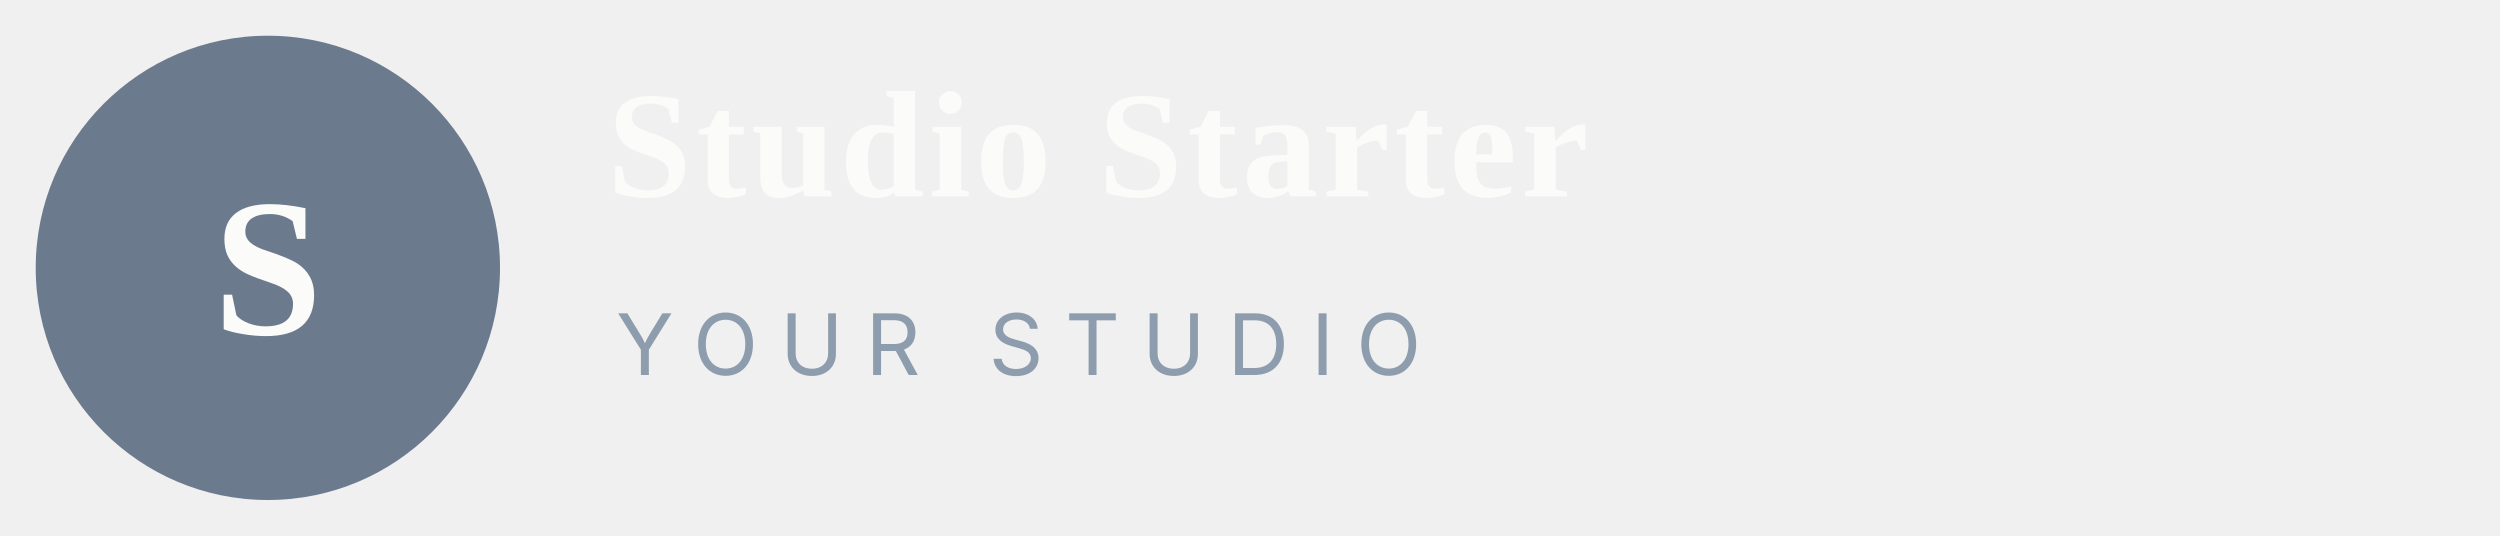
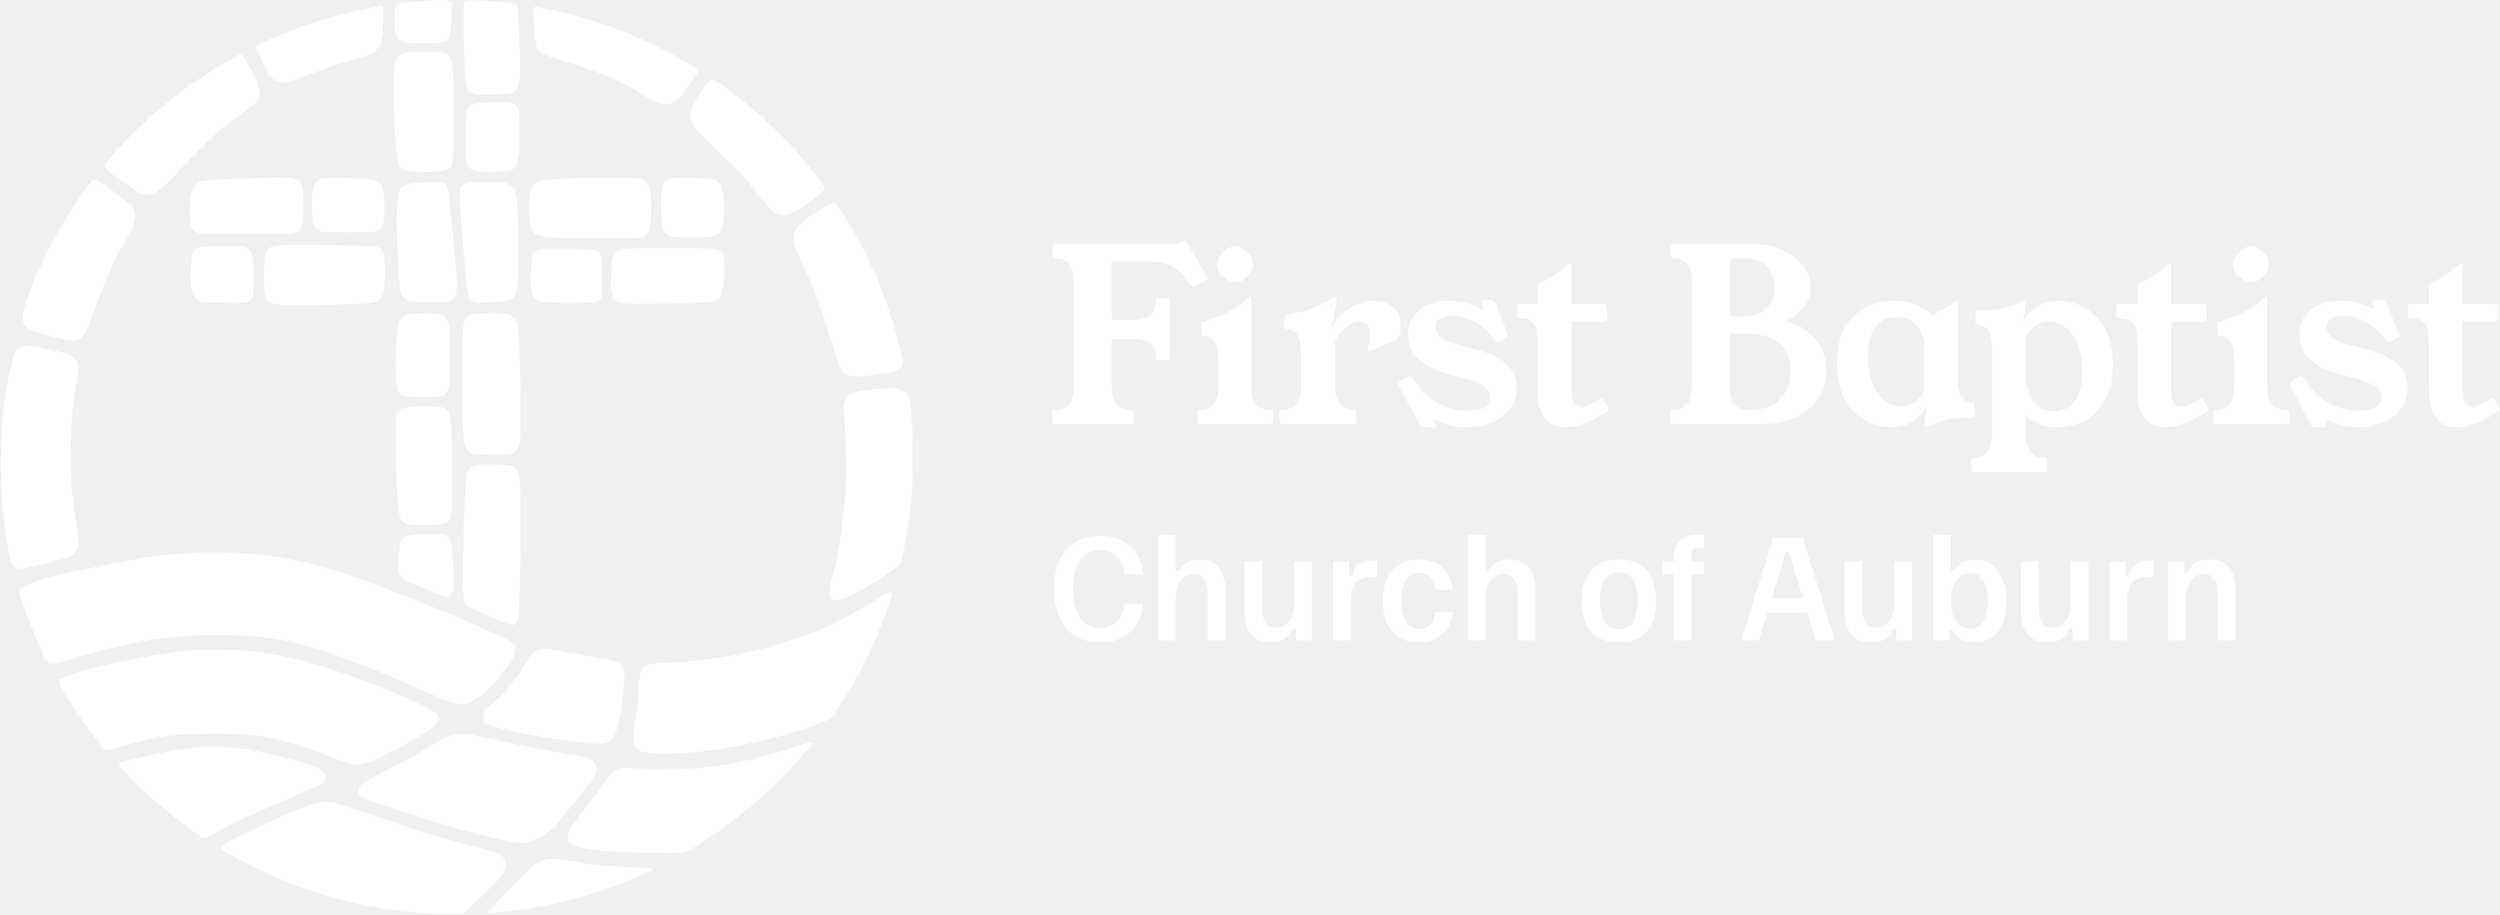
- <svg xmlns="http://www.w3.org/2000/svg" viewBox="0 0 280 60" fill="none" role="img" aria-label="Studio Starter">
-   <circle cx="30" cy="30" r="26" fill="#6B7A8D" />
-   <text x="30" y="30" font-family="Libre Baskerville, Georgia, Cambria, 'Times New Roman', serif" font-size="22" font-weight="700" fill="#FBFBFA" text-anchor="middle" dominant-baseline="central">S</text>
-   <text x="68" y="22" font-family="Libre Baskerville, Georgia, Cambria, 'Times New Roman', serif" font-size="17" font-weight="700" fill="#FBFBFA" dominant-baseline="auto" letter-spacing="0.5">Studio Starter</text>
-   <text x="69" y="42" font-family="'Inter', system-ui, sans-serif" font-size="9.5" font-weight="400" fill="#8E9DAD" dominant-baseline="auto" letter-spacing="2.5">YOUR STUDIO</text>
+ <svg xmlns="http://www.w3.org/2000/svg" viewBox="9 8 2311 845" width="2311" height="845">
+   <g transform="scale(0.704918)">
+     <path d="M 508.5 19.9 C 479.5 25.1, 449.4 32.7, 420.3 42.2 C 396.6 49.9, 353.8 67.7, 350.1 71.3 C 347.7 73.6, 348.1 74.8, 356.3 91.2 C 365.7 109.9, 369.4 114.9, 376.2 118 C 383.1 121.2, 387.6 120.6, 405 114.1 C 409.7 112.4, 416.3 109.9, 419.7 108.7 C 423.1 107.4, 427.4 105.8, 429.3 105 C 431.3 104.2, 437.7 101.8, 443.7 99.6 C 454.5 95.6, 458.3 94.4, 474.6 90 C 499.1 83.4, 506.1 79.6, 510.2 70.8 C 512.3 66.4, 514.1 58.7, 514.7 52.4 C 515.1 46.8, 515.4 23.3, 515 21.9 C 514.4 19.6, 512.7 19.1, 508.5 19.9 M 944.1 115.6 C 943.6 116, 942.4 117.3, 941.4 118.5 C 938 123.1, 923.1 145.9, 921.6 148.8 C 915.8 160, 916.4 168.8, 923.7 178.7 C 926.3 182.2, 945.8 201.7, 958.5 213.5 C 970.5 224.7, 985.2 239.4, 989.7 244.7 C 994.7 250.5, 1003.3 261.4, 1008.9 268.7 C 1022.8 287, 1027.6 291.3, 1036.1 293.3 C 1043.5 295.1, 1048.7 293.6, 1059.1 286.7 C 1081.2 272.1, 1091.7 263.9, 1093.4 260.1 C 1094.8 257, 1094.2 255.8, 1085.7 244.8 C 1066.5 220.1, 1056.5 208.8, 1035 187.3 C 1010 162.3, 990 145.1, 962.7 125.3 C 948 114.7, 946.8 114, 944.1 115.6 M 134.8 247.8 C 131.6 249.2, 119 266.7, 103.4 291.2 C 86.8 317.4, 69.7 350.1, 57.8 379 C 41.3 418.8, 39 431.9, 47.2 439.9 C 51 443.6, 64.3 448.4, 85.9 453.9 C 107.8 459.4, 113.8 459.2, 120.2 452.9 C 124.7 448.3, 127.5 442.7, 134.2 424.2 C 151 378, 161.9 352.8, 172.4 335.8 C 182.7 319.1, 189.3 304.3, 189.9 296.8 C 190.5 287.8, 186.4 281.5, 172.4 270.5 C 148.1 251.4, 139 245.9, 134.8 247.8 M 1176 520.3 C 1174.6 520.5, 1168.9 521, 1163.3 521.5 C 1130.1 524.3, 1123.2 527.1, 1120.1 539.3 C 1118.8 544.6, 1118.8 547.4, 1120.4 568.8 C 1121.8 588.2, 1121.8 588.2, 1121.8 621.2 C 1121.8 657.6, 1122 652.9, 1119.5 678.5 C 1116.1 712.5, 1111 741.6, 1103.2 771.1 C 1098.9 787.6, 1099.5 794.8, 1105.4 797.8 C 1109.3 799.8, 1112.8 799.1, 1123.7 794.3 C 1143.4 785.7, 1163.5 773.8, 1183.5 758.8 C 1193.5 751.4, 1193.7 751, 1196.2 740.2 C 1202.7 711.6, 1207 681.4, 1209.1 650.5 C 1209.7 641.6, 1209.7 579.6, 1209.1 571 C 1208 556.1, 1206.1 536.7, 1205.3 533.3 C 1203.1 524.6, 1189.9 518.7, 1176 520.3" fill="#FFFFFF" fill-rule="evenodd" />
+     <path d="M 714.1 20.7 C 711.6 21.4, 711.7 21.1, 712.5 38 C 713.7 65.1, 715.6 74.5, 720.8 79.3 C 724.5 82.6, 729.3 84.5, 748.3 90.2 C 779.9 99.7, 805 108.9, 825.5 118.7 C 838.3 124.9, 843.3 127.6, 856.7 136.1 C 885.8 154.5, 897.8 151.9, 916.3 123.2 C 918.5 119.9, 921.8 115, 923.6 112.3 C 930.4 102.4, 930.9 103.6, 915.9 94.6 C 903.8 87.3, 882.1 75.9, 864.4 67.5 C 826.1 49.3, 779.8 33.8, 735 24.2 C 719.3 20.8, 715.8 20.3, 714.1 20.7 M 324.8 83.8 C 320.1 86, 303 96, 293.1 102.2 C 240.4 135.7, 200.3 169.9, 159.2 216.3 C 150.2 226.5, 149.7 227.4, 151.4 230.8 C 153.8 235.4, 155.9 237.3, 172.8 249.1 C 178 252.6, 184.3 257.1, 187 259 C 195.8 265.2, 199.6 266.8, 205.3 266.8 C 216.6 266.9, 228.4 257.4, 254.2 227.5 C 258.8 222.1, 276.8 204, 286.5 194.9 C 297.7 184.4, 309.1 175.2, 328 161.6 C 347.8 147.3, 350.5 144.8, 352.4 139 C 355.3 130, 349.8 114.1, 335.7 91.3 C 330.6 83, 328.9 81.9, 324.8 83.8 M 1103.4 278 C 1100.2 279.2, 1096.3 281.2, 1089.9 285.1 C 1061.3 302.8, 1053.7 311.1, 1053.7 325.1 C 1053.7 333, 1054.8 336, 1065.8 358.7 C 1072.3 372, 1075.9 379.8, 1079 387.6 C 1086.5 406.4, 1101.1 450.3, 1107.5 473.2 C 1113.5 494.3, 1116.1 499.3, 1122.8 502.5 C 1131.2 506.6, 1140.7 506.2, 1172.6 500.8 C 1185.5 498.7, 1189.6 497.3, 1193 494.2 C 1197.7 489.8, 1197.7 486.4, 1193.1 468.2 C 1176.6 402, 1151.4 343.2, 1115.4 287.1 C 1109 277.1, 1108 276.4, 1103.4 278 M 43.4 465.3 C 33.9 467.8, 31 472.4, 26.8 491.6 C 19.3 526.4, 16.4 548.6, 14.6 584.7 C 14 596.2, 14 643.9, 14.6 653.7 C 16.8 691.5, 21 723.7, 26.2 743.9 C 28.3 752.3, 31.1 755.3, 38.3 757.2 C 41.1 757.9, 40.4 758, 61.8 752.8 C 97.3 744.1, 99.9 743.4, 104.8 740.9 C 114.2 736.2, 117.9 725.1, 114.9 710.3 C 112.6 698.8, 107.8 663.8, 106.5 648.8 C 104.8 629, 105.2 580.5, 107.3 558 C 108.4 546.3, 111 525.8, 112.7 514.8 C 113.2 511.4, 114.1 505.5, 114.7 501.9 C 116.4 490.2, 115.7 486.6, 110.4 481.3 C 105.1 476, 97.3 473.4, 74.3 469 C 48.9 464.2, 48.1 464.1, 43.4 465.3" fill="#FFFFFF" fill-rule="evenodd" />
+     <path d="M 268.7 736 C 267.5 736.1, 263.5 736.4, 259.8 736.6 C 230.1 738.3, 202.8 742.1, 165 749.5 C 127.8 756.9, 105.4 761.6, 92.8 764.7 C 87 766.1, 79.3 768, 75.9 768.8 C 61.8 772.2, 49.8 777.1, 43.3 782 C 38.8 785.3, 38.1 787.8, 40 794 C 46.1 815.1, 60.1 849.8, 71.8 873.3 C 75.2 880.1, 76.7 881.7, 79.8 881.7 C 84.5 881.7, 98.7 878.1, 117.9 872.2 C 146 863.5, 180.2 855.6, 213.5 850 C 243.2 845.1, 277.7 843.5, 327.5 844.7 C 369.6 845.7, 408.4 854, 461.3 873.5 C 467.7 875.8, 476.7 879.2, 481.5 880.9 C 491.6 884.6, 513.1 893.2, 528 899.6 C 533.8 902, 541.9 905.5, 546 907.2 C 550.1 909, 557.6 912.3, 562.5 914.6 C 567.4 916.9, 575.8 920.6, 581 922.8 C 586.2 925.1, 592.6 927.9, 595.2 929 C 610.3 935.7, 620.9 936.5, 630.8 931.7 C 646.2 924.2, 670.8 899.2, 682.3 879.3 C 688.6 868.5, 689.7 864.8, 688 860.1 C 685.9 854.5, 678.8 849.9, 657.7 840.6 C 651.7 837.9, 640.9 833, 633.7 829.7 C 619.3 823.1, 611.7 819.8, 596.7 813.9 C 591.3 811.8, 580.3 807.4, 572.3 804.2 C 531.2 787.5, 502.6 776.6, 475.5 767.2 C 421.8 748.7, 377.9 739.4, 330.7 736.7 C 315.8 735.8, 274.3 735.4, 268.7 736 M 1177.3 788.8 C 1175 789.7, 1174.2 790.2, 1165.3 795.6 C 1123.2 821.3, 1101.5 832.5, 1073.4 843 C 1059.1 848.4, 1030.2 857.4, 1013.3 861.8 C 969.7 873.1, 933 878.6, 888.8 880.3 C 865 881.3, 858.9 882.7, 855.2 888.1 C 852.2 892.4, 852.1 893.5, 849.8 922.2 C 848.3 942.4, 847.8 946.8, 845.8 958.7 C 842.1 981.3, 843.1 990.5, 849.7 994.9 C 860.6 1002.2, 919.1 1000.8, 965.3 992.2 C 1021.2 981.7, 1055.5 972.5, 1090.5 958.6 C 1102.5 953.8, 1103 953.4, 1112.5 939 C 1130.9 911.2, 1150.4 874.6, 1162.7 845.2 C 1171.5 824, 1181.8 795.7, 1182.2 791.1 C 1182.6 788.1, 1180.9 787.3, 1177.3 788.8" fill="#FFFFFF" fill-rule="evenodd" />
+     <path d="M 263.5 864.2 C 261.3 864.4, 256.7 864.9, 253.3 865.2 C 240 866.3, 227 868.4, 192.8 875 C 149.8 883.3, 130.6 887.8, 115.9 893 C 113.9 893.8, 109.3 895.4, 105.8 896.6 C 86.2 903.3, 86.6 902.5, 96 918.2 C 103.8 931.2, 111.7 943.4, 120.8 956.3 C 130 969.5, 148.2 992.8, 150.3 994.2 C 152 995.4, 153.9 995.2, 159.6 993.5 C 185.5 985.6, 214.2 978.9, 231.8 976.7 C 250.3 974.4, 254.5 974.1, 276.4 973.6 C 348.2 972, 380.4 977.7, 446.8 1003.8 C 478.5 1016.3, 482 1016.6, 502.3 1008.6 C 509 1005.9, 532.4 994.2, 541.8 988.8 C 545.9 986.5, 553.2 982.3, 558.2 979.6 C 572.6 971.5, 576.5 968.9, 581.2 964.1 C 593.7 951.6, 588.8 946, 550.3 928.8 C 545.1 926.5, 538.5 923.5, 535.7 922.3 C 510 910.8, 457.8 891.6, 432.5 884.4 C 392.3 872.9, 369.6 868.2, 339.7 865 C 327.7 863.7, 273.2 863.1, 263.5 864.2" fill="#FFFFFF" fill-rule="evenodd" />
+     <path d="M 1068.2 986.6 C 1064.7 987.7, 1057.1 990.1, 1051.3 992.1 C 1045.6 994, 1037.6 996.5, 1033.7 997.7 C 1029.7 998.8, 1023.2 1000.7, 1019.2 1001.8 C 997 1008.3, 970.7 1013.6, 951.7 1015.5 C 950.5 1015.6, 946.1 1016.2, 941.8 1016.8 C 923.7 1019.5, 919.8 1019.7, 887.2 1019.9 C 858.9 1020.1, 853.6 1019.9, 844.5 1018.8 C 830.8 1017.2, 825.6 1017.6, 820.3 1021 C 815.8 1024, 813.1 1027.1, 799 1046.2 C 794 1053, 784.5 1065.6, 778 1074.3 C 759.1 1099.6, 756.9 1103.4, 757.4 1109.8 C 758.1 1118.6, 764.3 1121.6, 788 1125 C 813.9 1128.7, 825.8 1129.3, 874.1 1129.6 C 914.3 1129.8, 910.4 1130, 915.8 1126.9 C 920.8 1124.1, 929.6 1118.6, 939.9 1111.8 C 988.3 1079.9, 1029.5 1043.6, 1067.2 999.7 C 1076.7 988.5, 1078 986.7, 1077.3 985.3 C 1076.8 984.3, 1075.1 984.5, 1068.2 986.6 M 276.5 990.8 C 274.8 991.1, 270.9 991.5, 267.7 991.8 C 254.1 993.1, 241.1 995, 229.7 997.5 C 174.9 1009.2, 170.4 1010.4, 169.1 1013.2 C 168.3 1014.9, 169.1 1016.1, 175.4 1022.9 C 203.7 1053.2, 239.2 1083.4, 275.6 1107.9 C 281.1 1111.7, 281.1 1111.7, 289.7 1106.8 C 308.9 1095.8, 332.5 1084.1, 356.7 1073.7 C 371.1 1067.6, 379.3 1063.9, 397.3 1055.7 C 410.8 1049.5, 417 1046.9, 425.3 1043.8 C 432 1041.3, 433.8 1040.4, 436 1038.4 C 442.5 1032.6, 439.9 1023.8, 430.2 1018.9 C 416.5 1012, 364.9 998.3, 337.8 994.3 C 317 991.3, 285.5 989.5, 276.5 990.8 M 731 1138 C 727 1138.7, 719.5 1141.7, 715.2 1144.3 C 711.2 1146.7, 709.1 1148.6, 700.3 1157.7 C 695.7 1162.5, 683.7 1174.9, 673.7 1185.1 C 651.7 1207.6, 652.7 1206.4, 654.4 1208 C 655.2 1208.9, 655.8 1208.9, 671.4 1207.3 C 735.4 1200.9, 800.1 1183.4, 859.9 1156.2 C 866.3 1153.3, 868 1152.2, 868 1151.2 C 868 1149.9, 866.2 1149.7, 853.1 1149.3 C 819.4 1148.4, 796 1146.4, 768.6 1141.8 C 745 1137.9, 736.8 1137.1, 731 1138" fill="#FFFFFF" fill-rule="evenodd" />
+     <path d="M 722.5 862.2 C 714.2 864.3, 709.4 869.2, 698.7 886.7 C 686.3 906.7, 676.5 918.3, 658.8 933.5 C 646.9 943.9, 644.2 949.1, 647.3 955.5 C 650.3 961.6, 656.3 964, 682 969.5 C 721 977.8, 736.3 980.3, 775.8 984.9 C 804.6 988.2, 811.5 987.1, 817.3 978 C 823.2 968.9, 828.5 941.7, 831.4 905.3 C 832.9 886.1, 828.8 879.9, 812.7 876.7 C 810.7 876.3, 799 874.3, 786.5 872.2 C 765.4 868.6, 751.4 866.1, 735.8 863.2 C 728.2 861.7, 725.2 861.5, 722.5 862.2 M 614 973.8 C 613.7 973.9, 612.4 974.1, 611 974.3 C 601.5 975.9, 594.1 979.2, 575.7 990.4 C 557.5 1001.5, 553.9 1003.5, 523.3 1019.3 C 497.1 1032.9, 491.5 1036.2, 487 1040.6 C 481.8 1045.8, 481.3 1051.8, 485.7 1055.8 C 488.6 1058.4, 493.6 1060.3, 520.8 1068.8 C 527.6 1070.9, 547.6 1077.5, 565.3 1083.3 C 609.2 1097.8, 625.2 1102.4, 657.2 1109.3 C 662.1 1110.4, 669.7 1112.1, 674 1113.1 C 694.5 1117.9, 698.2 1118, 709.5 1114.3 C 723.1 1109.8, 735.5 1100.6, 747.9 1085.8 C 752.3 1080.6, 780.4 1046, 784.5 1040.8 C 795.1 1027.3, 797.5 1019.5, 793.2 1012.2 C 790.1 1006.9, 785.1 1004.9, 767.4 1002 C 761.8 1001.1, 753.1 999.6, 748.1 998.8 C 736.6 996.9, 710.7 992, 696.7 989 C 690.7 987.7, 679.7 985.4, 672.2 983.8 C 664.7 982.3, 653 979.7, 646.3 978.2 C 632.9 975.1, 630 974.5, 624.3 974 C 620.8 973.7, 615.2 973.6, 614 973.8 M 435 1062.9 C 424 1065.2, 418.6 1066.7, 410.7 1069.8 C 404.4 1072.3, 395.8 1076, 387.5 1079.8 C 383.7 1081.6, 379 1083.7, 377.2 1084.6 C 375.3 1085.4, 366.8 1089.3, 358.2 1093.2 C 349.6 1097.1, 339.3 1101.7, 335.3 1103.5 C 321.8 1109.6, 307.2 1117.4, 303.8 1120.4 C 300.3 1123.5, 301.1 1124.4, 314.2 1131.9 C 323.3 1137.1, 351.8 1151.7, 363 1156.8 C 410.5 1178.4, 464.7 1194.7, 516.8 1203 C 546.7 1207.7, 567.3 1209.4, 599.3 1209.9 C 616 1210.1, 619.6 1209.9, 621.7 1208.8 C 622.3 1208.5, 628.6 1202.3, 635.8 1195.1 C 642.9 1187.9, 651.9 1179, 655.8 1175.3 C 664.2 1167.5, 669 1162, 672.3 1156.5 C 675.7 1150.9, 676.6 1143.2, 674.4 1138.6 C 671.1 1131.6, 666.1 1129.5, 630 1120.3 C 588.9 1109.9, 575.8 1105.9, 532.2 1090.8 C 506.5 1081.9, 457.8 1065.8, 453.4 1064.7 C 444.6 1062.5, 439.4 1061.9, 435 1062.9" fill="#FFFFFF" fill-rule="evenodd" />
+     <path d="M 577.8 11.8 C 575.9 12.1, 571.8 12.4, 568.6 12.7 C 559.8 13.2, 540.8 15, 537.8 15.5 C 531.8 16.5, 531.1 17.8, 530.6 28.7 C 530.2 36.9, 530.7 52, 531.4 55.2 C 532.9 62, 537.1 66, 543.7 67 C 550.9 68, 584.9 68.1, 591.6 67.1 C 602.7 65.5, 604.8 59.4, 604.8 28.2 C 604.8 10.6, 605.9 11.8, 590.3 11.5 C 583.6 11.4, 580.3 11.5, 577.8 11.8 M 623.5 12.3 C 620.7 13.6, 620.9 12.5, 620.7 37.6 C 620.5 75.2, 622.5 116.7, 624.8 124.4 C 626.6 130.5, 632.1 134.2, 640.8 135.3 C 646.9 136.1, 669.2 135.4, 679 134.2 C 689.4 132.8, 691.7 130.3, 693.9 117.7 C 695.3 109.4, 695.3 90.6, 693.8 65.5 C 693.6 60.7, 693 49.9, 692.7 41.3 C 691.6 16.1, 691.7 16.4, 683.2 15.4 C 661.5 12.6, 626.6 10.8, 623.5 12.3 M 555 79.7 C 536.2 80.3, 533.1 82.9, 530.2 100.4 C 528.4 110.8, 528.3 126.2, 529.8 163 C 532.3 222.3, 534 231, 543.9 234.7 C 552.6 237.9, 591.4 237.6, 598.8 234.2 C 607 230.5, 607.9 222.2, 607.6 154.2 C 607.2 83.6, 606.6 81.2, 590.1 80 C 583.6 79.6, 564.2 79.4, 555 79.7 M 665.8 145.1 C 664 145.2, 658.3 145.4, 653.2 145.6 C 627.4 146.7, 625.3 148.4, 623.7 171.2 C 623.1 179.1, 622.9 204.2, 623.3 211 C 624.9 234.8, 628.1 237.1, 660.4 236.6 C 687.2 236.2, 689.5 234.6, 692.9 215.1 C 693.8 209.8, 693.8 209.8, 693.8 185.7 C 693.8 153.6, 693.5 151.5, 688.4 148.3 C 685 146.1, 673.8 144.5, 665.8 145.1 M 373.2 244 C 369.8 244.5, 358.6 245, 339.8 245.5 C 284.1 247.1, 277.3 247.6, 271.9 251.1 C 264.3 255.9, 260.6 272, 261.6 295.3 C 262.2 307.1, 262.8 309.3, 266.3 312.9 C 270.3 316.8, 274.4 318, 286.3 318.3 C 298.9 318.7, 381.8 318.7, 387.3 318.3 C 407.8 316.9, 410.1 313.5, 410.6 285 C 411.1 249.5, 408.8 245.9, 384.4 244.2 C 376.8 243.6, 376.2 243.6, 373.2 244 M 774.7 244.5 C 767.4 245.1, 762.9 245.4, 752.7 245.8 C 722.9 247.1, 717.5 248.1, 712.8 253 C 707.8 258.4, 706 271.2, 707 293.3 C 707.9 315, 710.5 318.7, 726.5 321.5 C 737.4 323.4, 745.9 323.7, 797.7 323.7 C 855.1 323.7, 855.4 323.6, 860.5 318.6 C 865.7 313.4, 866.7 307.4, 866.8 281.7 C 866.8 265.9, 866.1 260.6, 863.2 254.7 C 859.6 247.7, 855.2 245.5, 843.5 245 C 836.2 244.7, 777.5 244.3, 774.7 244.5 M 438.8 245 C 430.2 246.3, 425.4 250.4, 423.5 258 C 421.2 267.7, 421.2 293.7, 423.5 303.2 C 425.1 309.5, 428.1 313.1, 433.3 314.7 C 436.6 315.7, 444.1 316, 469 316 C 492.9 316, 502 315.7, 505.4 314.8 C 514 312.6, 516.6 305.8, 516.9 284.5 C 517.3 258, 514 249.6, 502.3 247.2 C 494.5 245.6, 446.1 244, 438.8 245 M 897.8 245 C 887.3 245.5, 882.7 249.1, 880.6 258.2 C 879 265.3, 879.2 298, 880.8 305.9 C 883.3 317.6, 886.4 320.6, 897.7 322.1 C 902.5 322.7, 937 322.7, 942.1 322.1 C 957 320.3, 960.2 316.2, 961.8 297.4 C 964.5 265.8, 959.8 248.8, 947.7 246.4 C 941.8 245.2, 910.8 244.4, 897.8 245 M 377.3 333.2 C 366.5 334.5, 363.2 337, 361 345.8 C 358.3 356.6, 357.9 389.3, 360.4 398.6 C 362.5 406.6, 367.3 409.7, 379.5 411 C 390.8 412.2, 462.9 411.1, 492.3 409.3 C 514.9 407.9, 517.7 403.1, 517.7 364.3 C 517.8 338.9, 515.2 334.9, 497.8 334 C 476.8 332.9, 384.7 332.3, 377.3 333.2 M 290.5 334 C 278.1 335, 274.5 335.6, 271 337.2 C 264.6 340.1, 262.9 347.5, 262.8 373 C 262.8 387, 263 389, 264.7 394.2 C 267.9 403.8, 272 406.7, 284.5 408 C 289.7 408.6, 333.6 408.9, 336.1 408.4 C 339.7 407.6, 342.3 404.9, 343.7 400.4 C 345.5 394.4, 345.6 356.3, 343.7 347.1 C 342.2 339.9, 337.9 335.2, 331.7 334 C 329.6 333.6, 295.5 333.6, 290.5 334 M 850 336.8 C 849.9 336.9, 845.6 337.1, 840.3 337.3 C 829.9 337.8, 826.6 338.2, 823.9 339.4 C 817.5 342.4, 815.4 348.4, 814.3 367.8 C 812.5 400.2, 816.2 408, 834.1 409.4 C 843 410.1, 910.6 409.3, 930.3 408.3 C 949.5 407.4, 954.4 405.7, 957.6 399.2 C 961.1 391.9, 963.3 375.1, 962.9 358.2 C 962.7 348.2, 961.8 345.4, 958.2 342.1 C 953.4 337.7, 951.6 337.3, 932.2 337 C 916.3 336.7, 850.2 336.6, 850 336.8 M 727.7 338 C 712.6 338.7, 709.9 343, 708.9 368.1 C 708.5 380.4, 708.9 391.2, 710 395.4 C 712.4 404.7, 718.1 407.4, 737.7 408.4 C 749.4 408.9, 789.9 408.6, 792.7 407.9 C 798.1 406.6, 800.6 404.3, 801.9 399.1 C 802.4 397.1, 802.5 394.8, 802.5 376.8 C 802.5 338.8, 802.6 338.9, 774.5 338 C 763.5 337.6, 735.9 337.6, 727.7 338 M 567.3 421.8 C 567.1 421.9, 563.5 422.2, 559.5 422.5 C 541.9 423.7, 536.3 427.6, 534.3 440.1 C 531.5 457.8, 530.7 509.3, 533.1 520.5 C 534.4 527, 539.1 530.5, 547.4 531.3 C 557.6 532.4, 589.3 532, 592.8 530.8 C 597.9 529, 601.6 521.9, 602.3 512.2 C 603.1 502.4, 602.6 446.7, 601.7 439.3 C 600.1 427.2, 595.9 423.7, 581.5 422.4 C 577.3 422, 568.1 421.6, 567.3 421.8 M 650 421.8 C 649.9 421.9, 646.6 422.2, 642.7 422.5 C 623.1 424, 620.7 426.6, 619.6 447 C 618.7 465.5, 619 560.6, 620 578.8 C 621.3 600.2, 624.5 605.2, 638.5 607.2 C 643.5 607.9, 665.2 608.2, 672.7 607.7 C 689 606.6, 692.8 603.1, 695.1 587.2 C 695.6 583.2, 695.6 526.4, 695.1 507.2 C 694 470.5, 693 450.2, 691.8 441.5 C 690.1 429.1, 686.6 424.8, 676.6 423.2 C 671.9 422.4, 650.5 421.3, 650 421.8 M 554.7 544.7 C 540.4 545.4, 535.3 547.9, 533 555.3 C 531.3 560.4, 531.3 622.2, 533 647 C 533.3 652.6, 533.9 660.8, 534.2 665.2 C 535.9 691.8, 538.2 697.1, 549.1 699.3 C 552.4 699.9, 577.5 700, 586 699.3 C 602.8 698.1, 605 695, 605.7 672.2 C 606.1 659.8, 605.6 590.4, 605 578.3 C 603.7 552.7, 601.7 547.4, 592.4 545.5 C 588.3 544.6, 565.4 544.1, 554.7 544.7 M 643.5 620.7 C 631.9 621.4, 627.1 624.2, 625.2 631.5 C 622.2 642.8, 619.8 710.1, 620.1 769 C 620.2 796.9, 620.3 797.5, 622.1 801.4 C 624.2 805.9, 626.7 807.4, 649 817 C 654.7 819.4, 661.9 822.5, 665.2 824 C 688.8 834.7, 691.6 833.7, 693 814 C 695.9 773.4, 696.6 658.7, 694.2 639.2 C 692.1 622.8, 688.5 620.8, 660 620.5 C 653.5 620.4, 646.1 620.5, 643.5 620.7 M 566.7 711.7 C 541.6 713.4, 537.8 715.6, 536.4 729.5 C 535.8 734.9, 534.9 750.8, 534.9 755.2 C 534.9 764.4, 537.7 769, 546.2 773.1 C 552.1 776, 585.9 790, 592.5 792.2 C 607.5 797.3, 609.6 789.8, 606.5 740.8 C 604.8 714.2, 603.4 712.4, 583.2 711.7 C 573.9 711.3, 572.2 711.3, 566.7 711.7" fill="#FFFFFF" fill-rule="evenodd" />
+     <path d="M 572.6 249.8 C 570.8 250.1, 566 250.6, 561.9 251 C 539.5 253.1, 536 255.7, 534.2 271.7 C 532.4 287.5, 532.7 324.7, 535 367 C 536.3 390, 537.8 397.1, 542.4 401.7 C 547.1 406.4, 552.9 407.4, 577.2 407.8 C 608.4 408.4, 611.8 406.1, 611.8 384.8 C 611.8 376.1, 611.5 372.6, 609 346.5 C 608.3 339, 607.2 327.4, 606.7 320.7 C 605.5 306.5, 605.5 306.7, 603.1 284.3 C 600.2 256.5, 599.6 254.1, 594.6 251.6 C 591.1 249.8, 579.4 248.8, 572.6 249.8 M 630.4 250 C 623.3 250.9, 618.5 253.4, 616.8 256.9 C 615.8 258.8, 615.8 258.8, 615.9 270.7 C 615.9 278.3, 616.1 285.2, 616.5 290 C 617.5 304.2, 619.7 329.2, 621.3 346.7 C 622.3 356.4, 623.5 369.6, 624 376.1 C 626.8 409.1, 627.5 409.8, 657 407.7 C 688 405.5, 689.4 404.4, 692 381.2 C 693.1 371.7, 692.7 308.5, 691.5 288 C 689.7 258, 686.9 252.8, 671.5 250.7 C 665.7 249.9, 635.3 249.4, 630.4 250" fill="#FFFFFF" fill-rule="evenodd" />
+   </g>
+   <path fill="#FFFFFF" d="M1036.7 365.6Q1036.7 375.6 1040.5 381.1Q1044.3 386.7 1051.8 386.7L1053.4 386.7Q1056.7 386.7 1056.7 390L1056.7 396.7Q1056.7 400 1053.4 400L985 400Q981.7 400 981.7 396.7L981.7 390Q981.7 386.7 985 386.7L985.4 386.7Q1001.4 386.7 1001.4 365.6L1001.4 268.1Q1001.4 247 985.2 247L985 247Q981.7 247 981.7 243.7L981.7 237.1Q981.7 233.5 985 233.5L1096.2 233.5Q1099.1 233.5 1100.4 232.4L1101.8 231.3Q1102.4 230.6 1103.5 230.6Q1105.3 230.6 1106.4 232.4L1124 262.6Q1124.6 263.5 1124.6 264.6Q1124.6 266.1 1122.9 267.2L1114 272.1Q1112.4 273 1111.5 273Q1110 273 1108.9 271L1108.2 269.9Q1101.3 258.4 1091.2 253.8Q1081.1 249.3 1068.2 249.3L1036.7 249.3L1036.7 303.7L1056.3 303.7Q1066.2 303.7 1071.8 299.9Q1077.3 296.1 1077.3 288.8L1077.3 287.2Q1077.3 283.9 1080.7 283.9L1087.3 283.9Q1090.7 283.9 1090.7 287.2L1090.7 337.6Q1090.7 340.9 1087.3 340.9L1080.7 340.9Q1077.3 340.9 1077.3 337.6L1077.3 336.3Q1077.3 328.7 1071.9 325.1Q1066.5 321.4 1056.3 321.4L1036.7 321.4ZM1182.6 386.7Q1185.9 386.7 1185.9 390L1185.9 396.7Q1185.9 400 1182.2 400L1119.3 400Q1115.6 400 1115.6 396.7L1115.6 390Q1115.6 386.7 1118.9 386.7L1119.3 386.7Q1127.6 386.7 1131.4 380.6Q1135.3 374.5 1135.3 365.6L1135.3 342.1Q1135.3 337 1134.5 331.8Q1133.8 326.7 1131.1 323Q1128.4 319.2 1122.2 318.5Q1119.6 318.3 1119.6 315.6L1119.6 308.1Q1119.6 306.8 1120.4 306.2Q1121.3 305.7 1122.9 305.2Q1140.4 299.4 1149.9 293.3Q1159.3 287.2 1163.7 282.6Q1164.2 282.1 1164.6 282.1L1165.3 282.1Q1165.7 282.1 1165.7 282.6L1165.7 365.4Q1165.7 374.2 1169.7 380.5Q1173.7 386.7 1181.9 386.7ZM1150.9 235.7Q1156.6 235.7 1162.2 241.3Q1167.7 246.8 1167.7 252.4Q1167.7 257.9 1162.2 263.5Q1156.6 269 1150.9 269Q1145.5 269 1139.8 263.5Q1134.2 258.1 1134.2 252.4Q1134.2 246.8 1139.8 241.3Q1145.3 235.7 1150.9 235.7ZM1239.7 312.3Q1245.7 299.4 1256.4 292.8Q1267 286.1 1278.8 286.1Q1289.2 286.1 1296.6 291.9Q1303.9 297.7 1303.9 309Q1303.9 313.9 1303 317.6Q1302.1 321.4 1298.1 323.2L1277.2 331.6Q1275.9 332.1 1275.2 332.1Q1273.2 332.1 1273.2 330.1Q1273.2 329.4 1273.7 328.1Q1275 325 1275.4 322.1Q1275.7 319.2 1275.7 317Q1275.7 311 1272.7 308.2Q1269.7 305.4 1265.2 305.4Q1260.1 305.4 1255.7 308.5Q1251.3 311.6 1247.9 316.1Q1244.6 320.5 1243 324.7L1243 365.6Q1243 374.5 1247 380.6Q1251 386.7 1259.3 386.7L1259.7 386.7Q1263 386.7 1263 390L1263 396.7Q1263 400 1259.7 400L1195.1 400Q1191.8 400 1191.8 396.7L1191.8 390Q1191.8 386.7 1195.1 386.7L1195.5 386.7Q1203.8 386.7 1207.8 380.6Q1211.7 374.5 1211.7 365.6L1211.7 337.6Q1211.7 331.6 1211 326.1Q1210.2 320.5 1207.5 316.6Q1204.9 312.8 1198.6 312.1Q1196 311.9 1196 309.2L1196 301.7Q1196 299.4 1199.3 298.8Q1215.1 296.3 1227 291Q1238.8 285.7 1243 282.6Q1243.7 282.1 1244.2 282.1L1244.6 282.1Q1245 282.1 1245 282.6Q1245 282.8 1244.5 285.9Q1243.9 289 1243.2 293.8Q1242.4 298.5 1241.4 303.5Q1240.4 308.5 1239.7 312.3ZM1396.5 323.4Q1395.2 324.1 1394.3 324.1Q1392.7 324.1 1391.4 322.5Q1381.4 309.9 1370.5 304.8Q1359.6 299.7 1351.7 299.7Q1345.9 299.7 1341 302.1Q1336.1 304.5 1336.1 311Q1336.1 315.9 1339.8 319.1Q1343.4 322.3 1349.2 324.3Q1355 326.3 1361 327.9Q1369.6 329.8 1378.4 332.5Q1387.2 335.2 1394.5 339.5Q1401.8 343.8 1406.4 350.3Q1410.9 356.7 1410.9 366.5Q1410.9 376.9 1405.3 385.1Q1399.6 393.3 1389.2 398.1Q1378.7 402.9 1364.3 402.9Q1357.4 402.9 1350.9 401.2Q1344.3 399.6 1338.6 396.9Q1337.2 396.2 1336.6 396.2Q1335 396.2 1335 397.8Q1335 398.2 1335.5 399.6Q1335.9 400.9 1335.9 401.3Q1335.9 403.1 1333.2 403.1L1325.2 403.1Q1322.8 403.1 1321.5 400.9L1302.4 365.1Q1301.7 363.8 1301.7 363.1Q1301.7 361.6 1303.5 360.5L1310.4 356.5Q1311.7 355.8 1312.4 355.8Q1313.7 355.8 1314.8 357.8Q1325.7 374 1338.7 380.9Q1351.7 387.8 1365.2 387.8Q1386.5 387.8 1386.5 375.1Q1386.5 369.4 1381.3 365.6Q1376.1 361.8 1368.4 359.4Q1360.8 356.9 1353 355.2Q1338.8 351.6 1330.3 347.1Q1321.9 342.5 1317.7 337.3Q1313.5 332.1 1312 326.9Q1310.6 321.6 1310.6 316.8Q1310.6 303.4 1320.8 294.8Q1331 286.1 1348.5 286.1Q1359 286.1 1367 288.9Q1375 291.7 1378.1 293.4Q1379 293.9 1379.4 293.9Q1380.1 293.9 1380.1 293Q1380.1 292.3 1379.4 290.3Q1379.2 289.2 1379.1 288.7Q1379 288.1 1379 287.7Q1379 285.4 1381.8 285.4L1387.6 285.4Q1390.5 285.4 1391.4 287.9L1402.5 316.1Q1403.2 317.4 1403.2 318.3Q1403.2 319.9 1401.4 320.7ZM1495.1 384Q1495.8 384.9 1495.8 386Q1495.8 387.3 1494 388.5L1487.3 392.7Q1481.4 396.4 1472.9 399.7Q1464.5 402.9 1456 402.9Q1449.4 402.9 1443.5 399.8Q1437.6 396.7 1434.1 389.2Q1430.5 381.8 1430.5 368.7L1430.5 327.6Q1430.5 321.6 1429.9 315.8Q1429.2 309.9 1425.7 306.1Q1422.3 302.3 1414.3 302.3Q1411 302.3 1411 299L1411 292.3Q1411 289 1414.3 289L1430.5 289L1430.5 274.1Q1430.5 271.2 1432.5 270.1Q1437.4 267.5 1445.4 262.7Q1453.4 257.9 1459.6 251.7Q1460 251.3 1460.7 251.3L1461.2 251.3Q1461.6 251.3 1461.6 251.9L1461.6 289L1491.3 289Q1494.7 289 1494.7 292.3L1494.7 301.9Q1494.7 305.2 1491.3 305.2L1461.6 305.2L1461.6 368.7Q1461.6 377.4 1464.3 380.6Q1466.9 383.8 1470.9 383.8Q1474.7 383.8 1478.9 381.7Q1483.1 379.6 1486.7 377.4Q1488.2 376.5 1489.1 376.5Q1490.5 376.5 1491.6 378.2ZM1628 233.5Q1643.5 233.5 1655.9 238.8Q1668.2 244.2 1675.5 253.3Q1682.8 262.4 1682.8 273.7Q1682.8 283.2 1677.1 291.2Q1671.3 299.2 1660.4 304.8Q1677.7 309.6 1687.5 322Q1697.3 334.3 1697.3 350.9Q1697.3 365.4 1689.7 376.5Q1682.2 387.6 1668.8 393.8Q1655.5 400 1638 400L1556.5 400Q1553.2 400 1553.2 396.7L1553.2 390Q1553.2 386.7 1556.5 386.7Q1572.9 386.7 1572.9 365.6L1572.9 267.9Q1572.9 246.8 1556.5 246.8Q1553.2 246.8 1553.2 243.5L1553.2 236.8Q1553.2 233.5 1556.5 233.5ZM1620.9 300.5Q1634.6 300.5 1642.1 293.4Q1649.5 286.3 1649.5 273.7Q1649.5 261 1642.2 253.9Q1634.9 246.8 1621.8 246.8L1608.2 246.8L1608.2 300.5ZM1628.4 386.7Q1645.3 386.7 1654.6 377.2Q1664 367.8 1664 350.9Q1664 316.3 1621.1 316.3L1608.2 316.3L1608.2 365.6Q1608.2 375.8 1612 381.2Q1615.8 386.7 1622.9 386.7ZM1818.7 358.9Q1818.7 366.9 1821.2 373.2Q1823.6 379.6 1831.8 380.7Q1834.5 380.9 1834.5 383.6L1834.5 390.9Q1834.5 394 1831.2 394Q1820.3 394 1813.1 395.2Q1805.9 396.4 1800.6 398.3Q1795.4 400.2 1790.3 402.4Q1789.4 402.9 1788.8 402.9L1788.1 402.9Q1787.7 402.9 1787.7 402Q1787.7 401.1 1788.1 397.7Q1788.5 394.2 1789.1 389.9Q1789.7 385.6 1790.1 382.5Q1789 385.3 1785.3 390.2Q1781.7 395.1 1774.7 399Q1767.7 402.9 1756.4 402.9Q1748.8 402.9 1740.3 399.8Q1731.7 396.7 1724.2 389.8Q1716.6 382.9 1711.8 371.7Q1707.1 360.5 1707.1 344.3Q1707.1 323.6 1714.5 310.9Q1721.9 298.1 1733.8 292.1Q1745.7 286.1 1759 286.1Q1769.9 286.1 1779 289.4Q1788.1 292.8 1795 299Q1800.8 296.5 1804.9 294.4Q1809 292.3 1811.9 290.1Q1813 289.2 1814.2 288.3Q1815.4 287.4 1817 286.6Q1817.6 286.1 1818.1 286.1L1818.3 286.1Q1818.7 286.1 1818.7 286.6ZM1787.7 324.1Q1787 319.6 1784.4 314.2Q1781.9 308.8 1776.8 304.9Q1771.7 301 1763 301Q1752.4 301 1746.4 306.2Q1740.4 311.4 1738 319.6Q1735.7 327.9 1735.7 337.2Q1735.7 358.5 1744.3 370.9Q1752.8 383.4 1766.3 383.4Q1774.3 383.4 1778.9 379.9Q1783.4 376.5 1785.4 372.9Q1787.4 369.4 1787.7 368.7ZM1879.2 306.3Q1880.5 303.2 1884.1 298.4Q1887.6 293.7 1894.7 289.9Q1901.8 286.1 1913.1 286.1Q1920.7 286.1 1929.1 289.2Q1937.6 292.3 1945.1 299.2Q1952.7 306.1 1957.4 317.2Q1962.2 328.3 1962.2 344.5Q1962.2 364.9 1954.9 377.9Q1947.6 390.9 1935.8 396.9Q1924 402.9 1910.5 402.9Q1893.6 402.9 1881.6 392.2L1881.6 410Q1881.6 418.9 1885.6 425Q1889.6 431.1 1897.8 431.1Q1901.2 431.1 1901.2 434.4L1901.2 441.1Q1901.2 444.4 1897.8 444.4L1834.3 444.4Q1831 444.4 1831 441.1L1831 434.4Q1831 431.1 1834.6 431.1Q1842.8 431.1 1846.7 425Q1850.5 418.9 1850.5 410L1850.5 333.6Q1850.5 327.6 1849.9 322.1Q1849.2 316.5 1846.4 312.6Q1843.7 308.8 1837.4 308.1Q1835.9 307.9 1835.4 307.1Q1835 306.3 1835 305.2L1835 297.7Q1835 294.8 1838.1 294.8Q1849.2 294.8 1856.3 293.8Q1863.4 292.8 1868.6 290.8Q1873.8 288.8 1879 286.3Q1879.6 285.9 1880.2 285.9Q1880.7 285.9 1881 285.9L1881.2 285.9Q1881.6 285.9 1881.6 286.6Q1881.6 286.8 1881.5 287.7Q1881.4 288.6 1881 292.7Q1880.5 296.8 1879.2 306.3ZM1881.6 360.5Q1882.5 367.4 1885.5 373.8Q1888.5 380.2 1893.8 384.2Q1899.2 388.2 1906.5 388.2Q1917.1 388.2 1923.1 382.9Q1929.1 377.6 1931.5 369.1Q1933.8 360.7 1933.8 351.6Q1933.8 330.3 1925.2 317.9Q1916.7 305.4 1902.9 305.4Q1894 305.4 1888.6 310.4Q1883.2 315.4 1881.6 320.1ZM2049.5 384Q2050.2 384.9 2050.2 386Q2050.2 387.3 2048.4 388.5L2041.7 392.7Q2035.7 396.4 2027.3 399.7Q2018.9 402.9 2010.4 402.9Q2003.8 402.9 1997.9 399.8Q1992 396.7 1988.4 389.2Q1984.9 381.8 1984.9 368.7L1984.9 327.6Q1984.9 321.6 1984.2 315.8Q1983.6 309.9 1980.1 306.1Q1976.7 302.3 1968.7 302.3Q1965.4 302.3 1965.4 299L1965.4 292.3Q1965.4 289 1968.7 289L1984.9 289L1984.9 274.1Q1984.9 271.2 1986.9 270.1Q1991.8 267.5 1999.8 262.7Q2007.8 257.9 2014 251.7Q2014.4 251.3 2015.1 251.3L2015.5 251.3Q2016 251.3 2016 251.9L2016 289L2045.7 289Q2049 289 2049 292.3L2049 301.9Q2049 305.2 2045.7 305.2L2016 305.2L2016 368.7Q2016 377.4 2018.6 380.6Q2021.3 383.8 2025.3 383.8Q2029.1 383.8 2033.3 381.7Q2037.5 379.6 2041.1 377.4Q2042.6 376.5 2043.5 376.5Q2044.8 376.5 2045.9 378.2ZM2121.7 386.7Q2125 386.7 2125 390L2125 396.7Q2125 400 2121.3 400L2058.4 400Q2054.7 400 2054.7 396.7L2054.7 390Q2054.7 386.7 2058 386.7L2058.4 386.7Q2066.6 386.7 2070.5 380.6Q2074.4 374.5 2074.4 365.6L2074.4 342.1Q2074.4 337 2073.6 331.8Q2072.9 326.7 2070.2 323Q2067.5 319.2 2061.3 318.5Q2058.7 318.3 2058.7 315.6L2058.7 308.1Q2058.7 306.8 2059.5 306.2Q2060.4 305.7 2062 305.2Q2079.5 299.4 2089 293.3Q2098.4 287.2 2102.8 282.6Q2103.3 282.1 2103.7 282.1L2104.4 282.1Q2104.8 282.1 2104.8 282.6L2104.8 365.4Q2104.8 374.2 2108.8 380.5Q2112.8 386.7 2121 386.7ZM2090 235.7Q2095.7 235.7 2101.3 241.3Q2106.8 246.8 2106.8 252.4Q2106.8 257.9 2101.3 263.5Q2095.7 269 2090 269Q2084.6 269 2078.9 263.5Q2073.3 258.1 2073.3 252.4Q2073.3 246.8 2078.9 241.3Q2084.4 235.7 2090 235.7ZM2220.3 323.4Q2219 324.1 2218.1 324.1Q2216.5 324.1 2215.2 322.5Q2205.2 309.9 2194.3 304.8Q2183.5 299.7 2175.5 299.7Q2169.7 299.7 2164.8 302.1Q2159.9 304.5 2159.9 311Q2159.9 315.9 2163.6 319.1Q2167.3 322.3 2173 324.3Q2178.8 326.3 2184.8 327.9Q2193.5 329.8 2202.2 332.5Q2211 335.2 2218.3 339.5Q2225.6 343.8 2230.2 350.3Q2234.7 356.7 2234.7 366.5Q2234.7 376.9 2229.1 385.1Q2223.4 393.3 2213 398.1Q2202.6 402.9 2188.1 402.9Q2181.2 402.9 2174.7 401.2Q2168.1 399.6 2162.4 396.9Q2161 396.2 2160.4 396.2Q2158.8 396.2 2158.8 397.8Q2158.8 398.2 2159.3 399.6Q2159.7 400.9 2159.7 401.3Q2159.7 403.1 2157 403.1L2149.1 403.1Q2146.6 403.1 2145.3 400.9L2126.2 365.1Q2125.5 363.8 2125.5 363.1Q2125.5 361.6 2127.3 360.5L2134.2 356.5Q2135.5 355.8 2136.2 355.8Q2137.5 355.8 2138.6 357.8Q2149.5 374 2162.5 380.9Q2175.5 387.8 2189 387.8Q2210.3 387.8 2210.3 375.1Q2210.3 369.4 2205.1 365.6Q2199.9 361.8 2192.2 359.4Q2184.6 356.9 2176.8 355.2Q2162.6 351.6 2154.2 347.1Q2145.7 342.5 2141.5 337.3Q2137.3 332.1 2135.8 326.9Q2134.4 321.6 2134.4 316.8Q2134.4 303.4 2144.6 294.8Q2154.8 286.1 2172.4 286.1Q2182.8 286.1 2190.8 288.9Q2198.8 291.7 2201.9 293.4Q2202.8 293.9 2203.2 293.9Q2203.9 293.9 2203.9 293Q2203.9 292.3 2203.2 290.3Q2203 289.2 2202.9 288.7Q2202.8 288.1 2202.8 287.7Q2202.8 285.4 2205.7 285.4L2211.4 285.4Q2214.3 285.4 2215.2 287.9L2226.3 316.1Q2227 317.4 2227 318.3Q2227 319.9 2225.2 320.7ZM2318.9 384Q2319.6 384.9 2319.6 386Q2319.6 387.3 2317.8 388.5L2311.2 392.7Q2305.2 396.4 2296.7 399.7Q2288.3 402.9 2279.9 402.9Q2273.2 402.9 2267.3 399.8Q2261.4 396.7 2257.9 389.2Q2254.3 381.8 2254.3 368.7L2254.3 327.6Q2254.3 321.6 2253.7 315.8Q2253 309.9 2249.6 306.1Q2246.1 302.3 2238.1 302.3Q2234.8 302.3 2234.8 299L2234.8 292.3Q2234.8 289 2238.1 289L2254.3 289L2254.3 274.1Q2254.3 271.2 2256.3 270.1Q2261.2 267.5 2269.2 262.7Q2277.2 257.9 2283.4 251.7Q2283.9 251.3 2284.5 251.3L2285 251.3Q2285.4 251.3 2285.4 251.9L2285.4 289L2315.2 289Q2318.5 289 2318.5 292.3L2318.5 301.9Q2318.5 305.2 2315.2 305.2L2285.4 305.2L2285.4 368.7Q2285.4 377.4 2288.1 380.6Q2290.7 383.8 2294.7 383.8Q2298.5 383.8 2302.7 381.7Q2306.9 379.6 2310.5 377.4Q2312 376.5 2312.9 376.5Q2314.3 376.5 2315.4 378.2Z" />
+   <path fill="#FFFFFF" d="M1026 601.8Q1005.8 601.8 994.6 588.8Q983.4 575.8 983.4 552.6Q983.4 529.3 994.5 516.3Q1005.6 503.3 1025.8 503.3Q1037.8 503.3 1046.4 507.8Q1055 512.3 1060 520.3Q1064.9 528.3 1065.9 538.9L1048.7 538.9Q1047.6 528.6 1041.6 522.5Q1035.6 516.4 1025.8 516.4Q1013.7 516.4 1007.3 525.9Q1000.9 535.4 1000.9 552.7Q1000.9 570.2 1007.4 579.4Q1013.9 588.7 1025.7 588.7Q1035.9 588.7 1041.9 582.4Q1047.9 576 1048.7 566.2L1065.9 566.2Q1064.9 576.6 1060 584.7Q1055 592.8 1046.5 597.3Q1037.9 601.8 1026 601.8ZM1079.4 600L1079.4 502.7L1095.8 502.7L1095.8 536.1L1098.7 536.1Q1101.3 531.1 1105.8 528.2Q1110.3 525.2 1117.6 525.2Q1130 525.2 1135.9 532.9Q1141.8 540.6 1141.8 553.4L1141.8 600L1125.4 600L1125.4 556.4Q1125.4 547.9 1122.3 543.4Q1119.3 538.8 1112.7 538.8Q1104.7 538.8 1100.2 545.1Q1095.8 551.3 1095.8 560.6L1095.8 600ZM1183.8 601.8Q1171.2 601.8 1165.3 594Q1159.3 586.3 1159.3 573.6L1159.3 527L1175.7 527L1175.7 570.6Q1175.7 579 1178.8 583.6Q1181.8 588.2 1188.4 588.2Q1196.5 588.2 1200.9 581.9Q1205.3 575.5 1205.3 566.4L1205.3 527L1221.7 527L1221.7 600L1207 600L1207 589.1L1204.1 589.1Q1202.1 594.8 1197.1 598.3Q1192.2 601.8 1183.8 601.8ZM1241.2 600L1241.2 527L1256 527L1256 539.9L1258.9 539.9Q1259.7 536.6 1261.6 533.4Q1263.6 530.3 1267.6 528.3Q1271.7 526.3 1278.8 526.3L1281.9 526.3L1281.9 541.4L1277.4 541.4Q1266.9 541.4 1262.2 546.8Q1257.6 552.3 1257.6 563.5L1257.6 600ZM1320.6 601.8Q1304.2 601.8 1295.7 591.4Q1287.3 581 1287.3 563.5Q1287.3 545.4 1296.1 535.3Q1304.9 525.2 1320.8 525.2Q1334.4 525.2 1342.4 532.6Q1350.4 540 1352.1 553.2L1336 553.2Q1335 545.7 1331.2 541.6Q1327.3 537.5 1321 537.5Q1312.6 537.5 1308.5 544.3Q1304.3 551.2 1304.3 563.5Q1304.3 575.8 1308.5 582.7Q1312.6 589.5 1320.9 589.5Q1327.3 589.5 1331.2 585.4Q1335 581.3 1336 573.8L1352.1 573.8Q1350.3 587 1342.2 594.4Q1334.1 601.8 1320.6 601.8ZM1365.9 600L1365.9 502.7L1382.3 502.7L1382.3 536.1L1385.2 536.1Q1387.8 531.1 1392.3 528.2Q1396.8 525.2 1404.1 525.2Q1416.5 525.2 1422.4 532.9Q1428.3 540.6 1428.3 553.4L1428.3 600L1411.9 600L1411.9 556.4Q1411.9 547.9 1408.8 543.4Q1405.8 538.8 1399.2 538.8Q1391.2 538.8 1386.8 545.1Q1382.3 551.3 1382.3 560.6L1382.3 600ZM1505.6 601.8Q1488.2 601.8 1479.6 591.4Q1471 581 1471 563.5Q1471 546 1479.6 535.6Q1488.2 525.2 1505.6 525.2Q1523 525.2 1531.5 535.6Q1540 546 1540 563.5Q1540 581 1531.5 591.4Q1523 601.8 1505.6 601.8ZM1505.6 589.9Q1514.6 589.9 1518.8 583Q1523 576.2 1523 563.5Q1523 550.8 1518.8 544Q1514.6 537.1 1505.6 537.1Q1496.4 537.1 1492.2 544Q1488 550.8 1488 563.5Q1488 576.2 1492.2 583Q1496.4 589.9 1505.6 589.9ZM1556.4 600L1556.4 539L1546 539L1546 527L1556.4 527L1556.4 522.5Q1556.4 516.5 1558.5 512Q1560.6 507.5 1565.4 505Q1570.2 502.4 1578.6 502.4Q1581.6 502.4 1584.3 502.8L1584.3 514.7Q1582.8 514.3 1580.4 514.3Q1575.6 514.3 1574 516.5Q1572.4 518.7 1572.4 522.9L1572.4 527L1584.3 527L1584.3 539L1572.4 539L1572.4 600ZM1618.6 600L1618.6 599.3L1648.3 505.1L1675.3 505.1L1705.1 599.3L1705.1 600L1687.5 600L1662.8 518.4L1659.8 518.4L1634.9 600ZM1640.5 574.3L1644.5 560.9L1678 560.9L1682 574.3ZM1738.6 601.8Q1726 601.8 1720.1 594Q1714.1 586.3 1714.1 573.6L1714.1 527L1730.5 527L1730.5 570.6Q1730.5 579 1733.6 583.6Q1736.6 588.2 1743.2 588.2Q1751.3 588.2 1755.7 581.9Q1760.1 575.5 1760.1 566.4L1760.1 527L1776.5 527L1776.5 600L1761.8 600L1761.8 589.1L1758.9 589.1Q1756.9 594.8 1751.9 598.3Q1747 601.8 1738.6 601.8ZM1834.3 601.6Q1826 601.6 1821.1 598.3Q1816.2 595 1813.9 590.5L1810.9 590.5L1810.9 600L1796 600L1796 502.7L1812.4 502.7L1812.4 535.4L1815.3 535.4Q1817.9 530.8 1822.5 528.1Q1827.1 525.4 1834.4 525.4Q1843.9 525.4 1850.4 530.2Q1856.9 534.9 1860.3 543.4Q1863.6 551.9 1863.6 563.4Q1863.6 574.7 1860.3 583.3Q1856.9 592 1850.4 596.8Q1843.9 601.6 1834.3 601.6ZM1830.3 589.2Q1838.1 589.2 1842.3 582.6Q1846.6 576 1846.6 563.5Q1846.6 551 1842.3 544.4Q1838.1 537.8 1830.3 537.8Q1822 537.8 1817.2 544.8Q1812.3 551.8 1812.3 563.5Q1812.3 575.2 1817.2 582.2Q1822 589.2 1830.3 589.2ZM1901.6 601.8Q1889.1 601.8 1883.1 594Q1877.1 586.3 1877.1 573.6L1877.1 527L1893.6 527L1893.6 570.6Q1893.6 579 1896.6 583.6Q1899.6 588.2 1906.2 588.2Q1914.4 588.2 1918.7 581.9Q1923.1 575.5 1923.1 566.4L1923.1 527L1939.6 527L1939.6 600L1924.8 600L1924.8 589.1L1921.9 589.1Q1920 594.8 1915 598.3Q1910 601.8 1901.6 601.8ZM1959 600L1959 527L1973.9 527L1973.9 539.9L1976.8 539.9Q1977.5 536.6 1979.5 533.4Q1981.4 530.3 1985.5 528.3Q1989.6 526.3 1996.6 526.3L1999.8 526.3L1999.8 541.4L1995.3 541.4Q1984.7 541.4 1980.1 546.8Q1975.4 552.3 1975.4 563.5L1975.4 600ZM2013.2 600L2013.2 527L2028.1 527L2028.1 538L2031 538Q2033.2 532.2 2038 528.7Q2042.8 525.2 2051.2 525.2Q2063.8 525.2 2069.7 532.9Q2075.6 540.6 2075.6 553.4L2075.6 600L2059.1 600L2059.1 556.4Q2059.1 547.9 2056.1 543.4Q2053.1 538.8 2046.5 538.8Q2038.5 538.8 2034 545.1Q2029.6 551.3 2029.6 560.6L2029.6 600Z" />
</svg>
